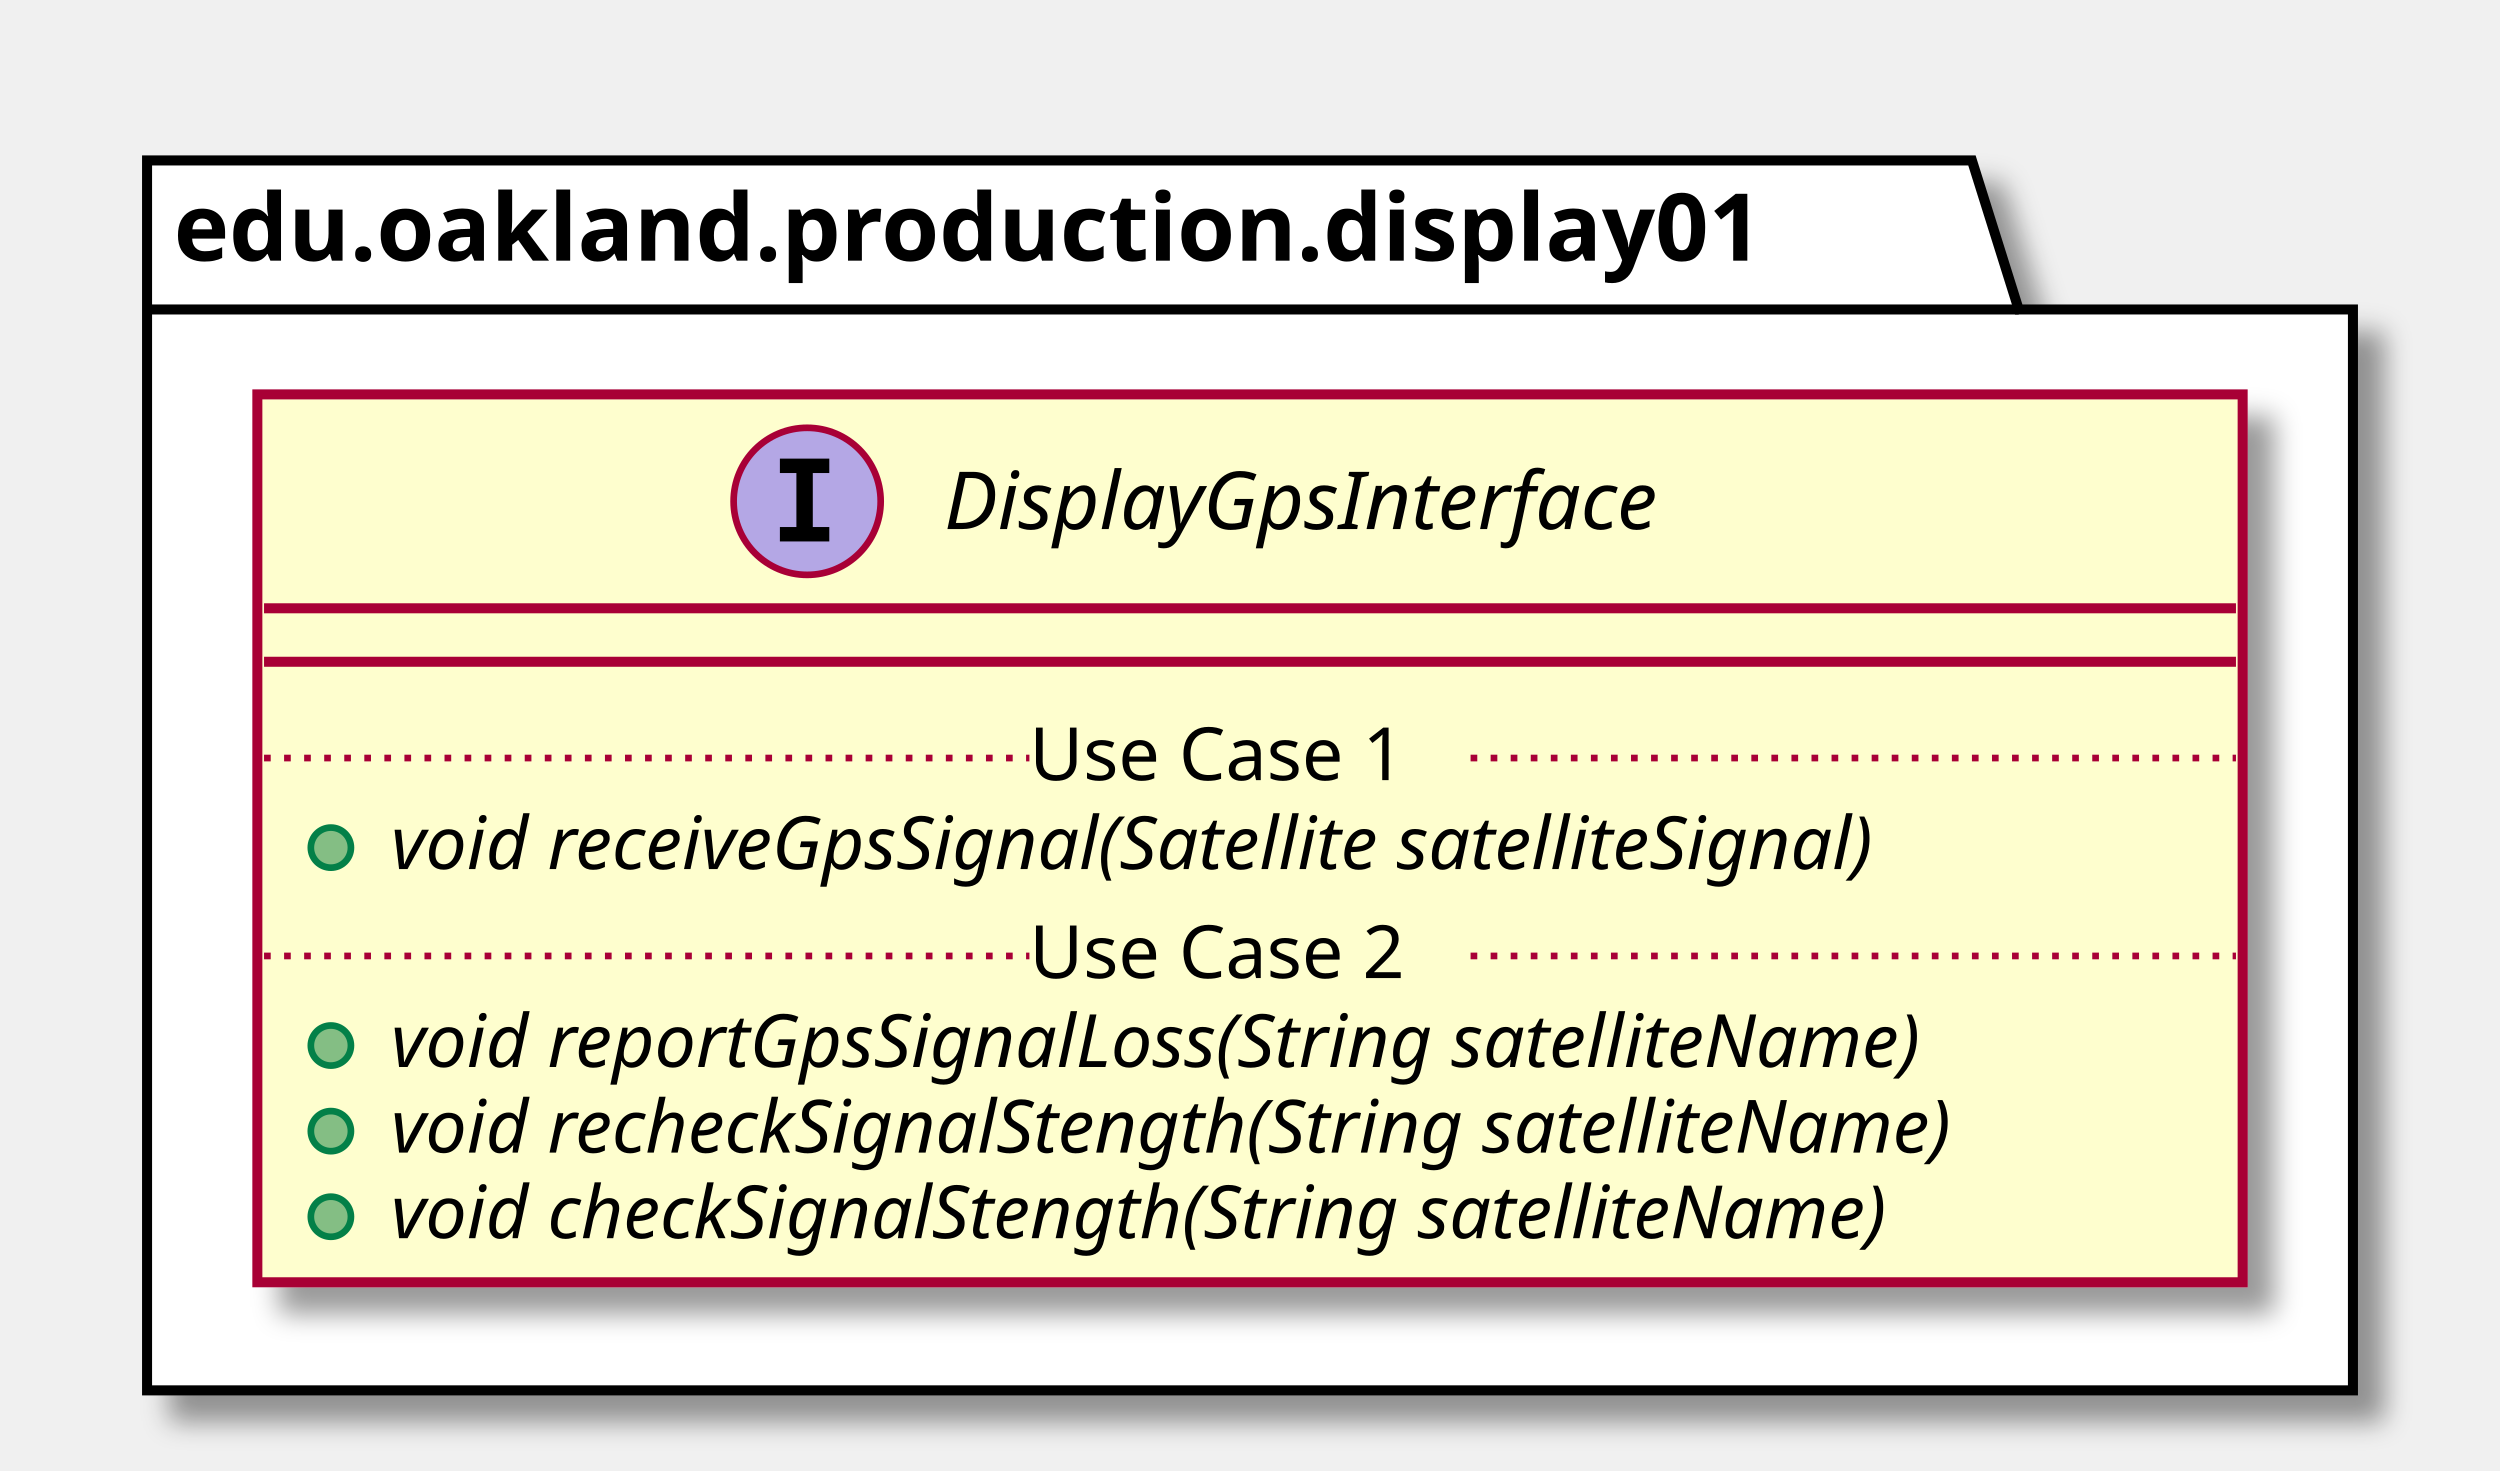
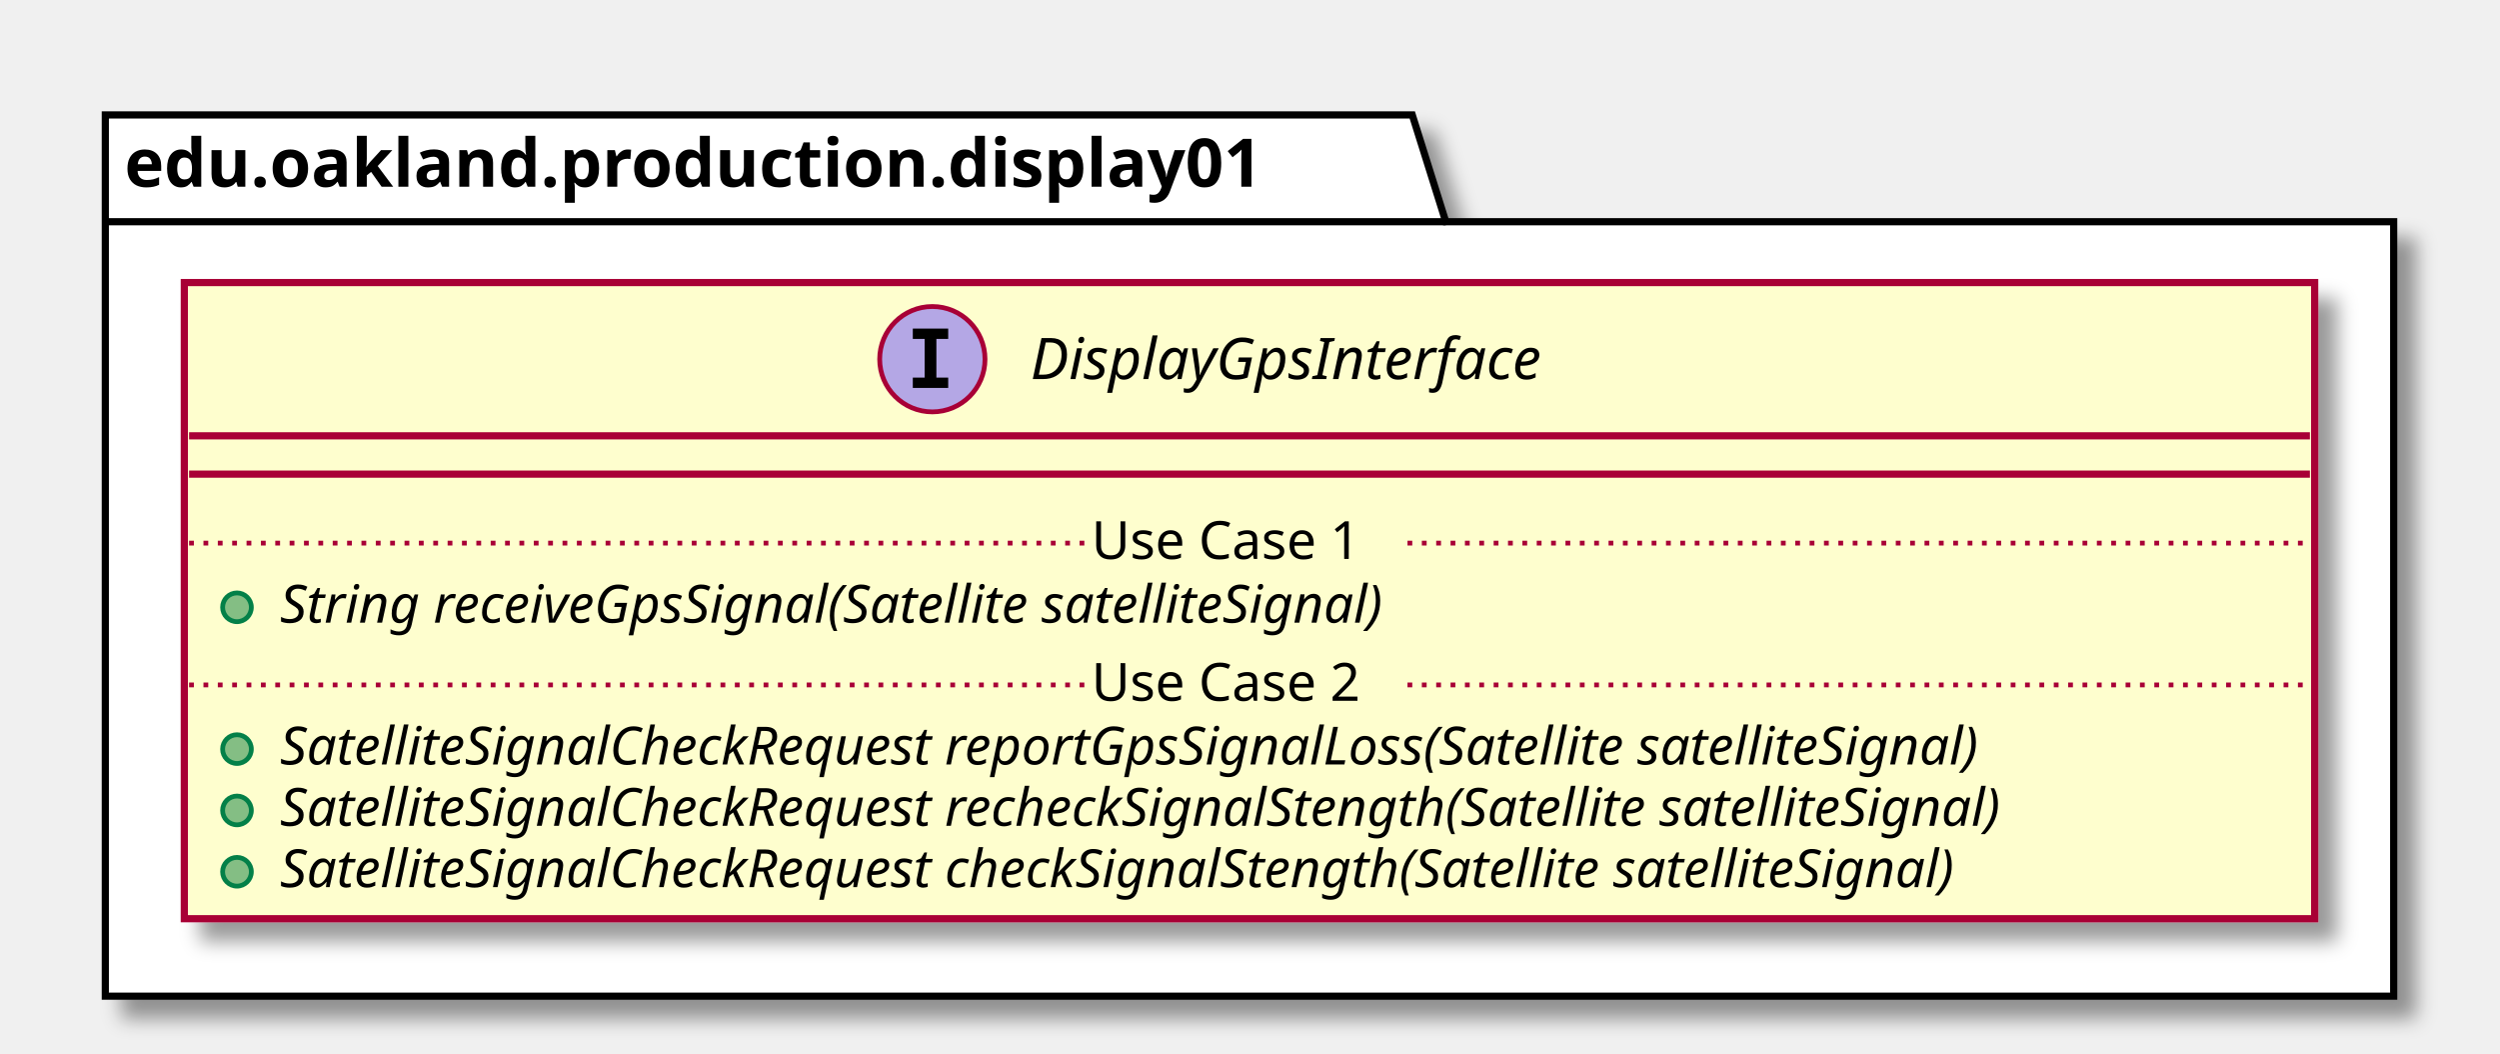
- <svg xmlns="http://www.w3.org/2000/svg" contentScriptType="application/ecmascript" contentStyleType="text/css" height="220px" preserveAspectRatio="none" style="width:374px;height:220px;" version="1.1" viewBox="0 0 374 220" width="374px" zoomAndPan="magnify">
+ <svg xmlns="http://www.w3.org/2000/svg" contentScriptType="application/ecmascript" contentStyleType="text/css" height="220px" preserveAspectRatio="none" style="width:522px;height:220px;" version="1.1" viewBox="0 0 522 220" width="522px" zoomAndPan="magnify">
  <defs>
-     <filter height="300%" id="f1bncltq8w2ajg" width="300%" x="-1" y="-1">
+     <filter height="300%" id="ft7mlsj0f4cqc" width="300%" x="-1" y="-1">
      <feGaussianBlur result="blurOut" stdDeviation="2.0" />
      <feColorMatrix in="blurOut" result="blurOut2" type="matrix" values="0 0 0 0 0 0 0 0 0 0 0 0 0 0 0 0 0 0 .4 0" />
      <feOffset dx="4.0" dy="4.0" in="blurOut2" result="blurOut3" />
      <feBlend in="SourceGraphic" in2="blurOut3" mode="normal" />
    </filter>
  </defs>
  <g>
-     <polygon fill="#FFFFFF" filter="url(#f1bncltq8w2ajg)" points="22,24,295,24,302,46.297,352,46.297,352,208,22,208,22,24" style="stroke: #000000; stroke-width: 1.5;" />
+     <polygon fill="#FFFFFF" filter="url(#ft7mlsj0f4cqc)" points="22,24,295,24,302,46.297,500,46.297,500,208,22,208,22,24" style="stroke: #000000; stroke-width: 1.5;" />
    <line style="stroke: #000000; stroke-width: 1.5;" x1="22" x2="302" y1="46.297" y2="46.297" />
    <text fill="#000000" font-family="sans-serif" font-size="14" font-weight="bold" lengthAdjust="spacingAndGlyphs" textLength="267" x="26" y="38.995">edu.oakland.production.display01</text>
-     <rect fill="#FEFECE" filter="url(#f1bncltq8w2ajg)" height="132.828" id="DisplayGpsInterface" style="stroke: #A80036; stroke-width: 1.5;" width="297" x="38.5" y="59" />
-     <ellipse cx="120.75" cy="75" fill="#B4A7E5" rx="11" ry="11" style="stroke: #A80036; stroke-width: 1.0;" />
-     <path d="M116.672,70.766 L116.672,68.609 L124.062,68.609 L124.062,70.766 L121.594,70.766 L121.594,78.844 L124.062,78.844 L124.062,81 L116.672,81 L116.672,78.844 L119.141,78.844 L119.141,70.766 L116.672,70.766 Z " />
-     <text fill="#000000" font-family="sans-serif" font-size="12" font-style="italic" lengthAdjust="spacingAndGlyphs" textLength="124" x="141.25" y="79.154">DisplayGpsInterface</text>
-     <line style="stroke: #A80036; stroke-width: 1.5;" x1="39.5" x2="334.5" y1="91" y2="91" />
-     <line style="stroke: #A80036; stroke-width: 1.5;" x1="39.5" x2="334.5" y1="99" y2="99" />
+     <rect fill="#FEFECE" filter="url(#ft7mlsj0f4cqc)" height="132.828" id="DisplayGpsInterface" style="stroke: #A80036; stroke-width: 1.5;" width="445" x="38.5" y="59" />
+     <ellipse cx="194.75" cy="75" fill="#B4A7E5" rx="11" ry="11" style="stroke: #A80036; stroke-width: 1.0;" />
+     <path d="M190.672,70.766 L190.672,68.609 L198.062,68.609 L198.062,70.766 L195.594,70.766 L195.594,78.844 L198.062,78.844 L198.062,81 L190.672,81 L190.672,78.844 L193.141,78.844 L193.141,70.766 L190.672,70.766 Z " />
+     <text fill="#000000" font-family="sans-serif" font-size="12" font-style="italic" lengthAdjust="spacingAndGlyphs" textLength="124" x="215.25" y="79.154">DisplayGpsInterface</text>
+     <line style="stroke: #A80036; stroke-width: 1.5;" x1="39.5" x2="482.5" y1="91" y2="91" />
+     <line style="stroke: #A80036; stroke-width: 1.5;" x1="39.5" x2="482.5" y1="99" y2="99" />
    <ellipse cx="49.5" cy="126.805" fill="#84BE84" rx="3" ry="3" style="stroke: #038048; stroke-width: 1.0;" />
-     <text fill="#000000" font-family="sans-serif" font-size="11" font-style="italic" lengthAdjust="spacingAndGlyphs" textLength="261" x="58.5" y="130.015">void receiveGpsSignal(Satellite satelliteSignal)</text>
-     <line style="stroke: #A80036; stroke-width: 1.0; stroke-dasharray: 1.0,2.0;" x1="39.5" x2="154" y1="113.402" y2="113.402" />
-     <text fill="#000000" font-family="sans-serif" font-size="11" lengthAdjust="spacingAndGlyphs" textLength="66" x="154" y="116.71">Use Case 1</text>
-     <line style="stroke: #A80036; stroke-width: 1.0; stroke-dasharray: 1.0,2.0;" x1="220" x2="334.5" y1="113.402" y2="113.402" />
+     <text fill="#000000" font-family="sans-serif" font-size="11" font-style="italic" lengthAdjust="spacingAndGlyphs" textLength="270" x="58.5" y="130.015">String receiveGpsSignal(Satellite satelliteSignal)</text>
+     <line style="stroke: #A80036; stroke-width: 1.0; stroke-dasharray: 1.0,2.0;" x1="39.5" x2="228" y1="113.402" y2="113.402" />
+     <text fill="#000000" font-family="sans-serif" font-size="11" lengthAdjust="spacingAndGlyphs" textLength="66" x="228" y="116.71">Use Case 1</text>
+     <line style="stroke: #A80036; stroke-width: 1.0; stroke-dasharray: 1.0,2.0;" x1="294" x2="482.5" y1="113.402" y2="113.402" />
    <ellipse cx="49.5" cy="156.414" fill="#84BE84" rx="3" ry="3" style="stroke: #038048; stroke-width: 1.0;" />
-     <text fill="#000000" font-family="sans-serif" font-size="11" font-style="italic" lengthAdjust="spacingAndGlyphs" textLength="266" x="58.5" y="159.625">void reportGpsSignalLoss(String satelliteName)</text>
+     <text fill="#000000" font-family="sans-serif" font-size="11" font-style="italic" lengthAdjust="spacingAndGlyphs" textLength="414" x="58.5" y="159.625">SatelliteSignalCheckRequest reportGpsSignalLoss(Satellite satelliteSignal)</text>
    <ellipse cx="49.5" cy="169.219" fill="#84BE84" rx="3" ry="3" style="stroke: #038048; stroke-width: 1.0;" />
-     <text fill="#000000" font-family="sans-serif" font-size="11" font-style="italic" lengthAdjust="spacingAndGlyphs" textLength="271" x="58.5" y="172.429">void recheckSignalStength(String satelliteName)</text>
+     <text fill="#000000" font-family="sans-serif" font-size="11" font-style="italic" lengthAdjust="spacingAndGlyphs" textLength="419" x="58.5" y="172.429">SatelliteSignalCheckRequest recheckSignalStength(Satellite satelliteSignal)</text>
    <ellipse cx="49.5" cy="182.023" fill="#84BE84" rx="3" ry="3" style="stroke: #038048; stroke-width: 1.0;" />
-     <text fill="#000000" font-family="sans-serif" font-size="11" font-style="italic" lengthAdjust="spacingAndGlyphs" textLength="259" x="58.5" y="185.234">void checkSignalStength(String satelliteName)</text>
-     <line style="stroke: #A80036; stroke-width: 1.0; stroke-dasharray: 1.0,2.0;" x1="39.5" x2="154" y1="143.012" y2="143.012" />
-     <text fill="#000000" font-family="sans-serif" font-size="11" lengthAdjust="spacingAndGlyphs" textLength="66" x="154" y="146.32">Use Case 2</text>
-     <line style="stroke: #A80036; stroke-width: 1.0; stroke-dasharray: 1.0,2.0;" x1="220" x2="334.5" y1="143.012" y2="143.012" />
+     <text fill="#000000" font-family="sans-serif" font-size="11" font-style="italic" lengthAdjust="spacingAndGlyphs" textLength="407" x="58.5" y="185.234">SatelliteSignalCheckRequest checkSignalStength(Satellite satelliteSignal)</text>
+     <line style="stroke: #A80036; stroke-width: 1.0; stroke-dasharray: 1.0,2.0;" x1="39.5" x2="228" y1="143.012" y2="143.012" />
+     <text fill="#000000" font-family="sans-serif" font-size="11" lengthAdjust="spacingAndGlyphs" textLength="66" x="228" y="146.32">Use Case 2</text>
+     <line style="stroke: #A80036; stroke-width: 1.0; stroke-dasharray: 1.0,2.0;" x1="294" x2="482.5" y1="143.012" y2="143.012" />
  </g>
</svg>
